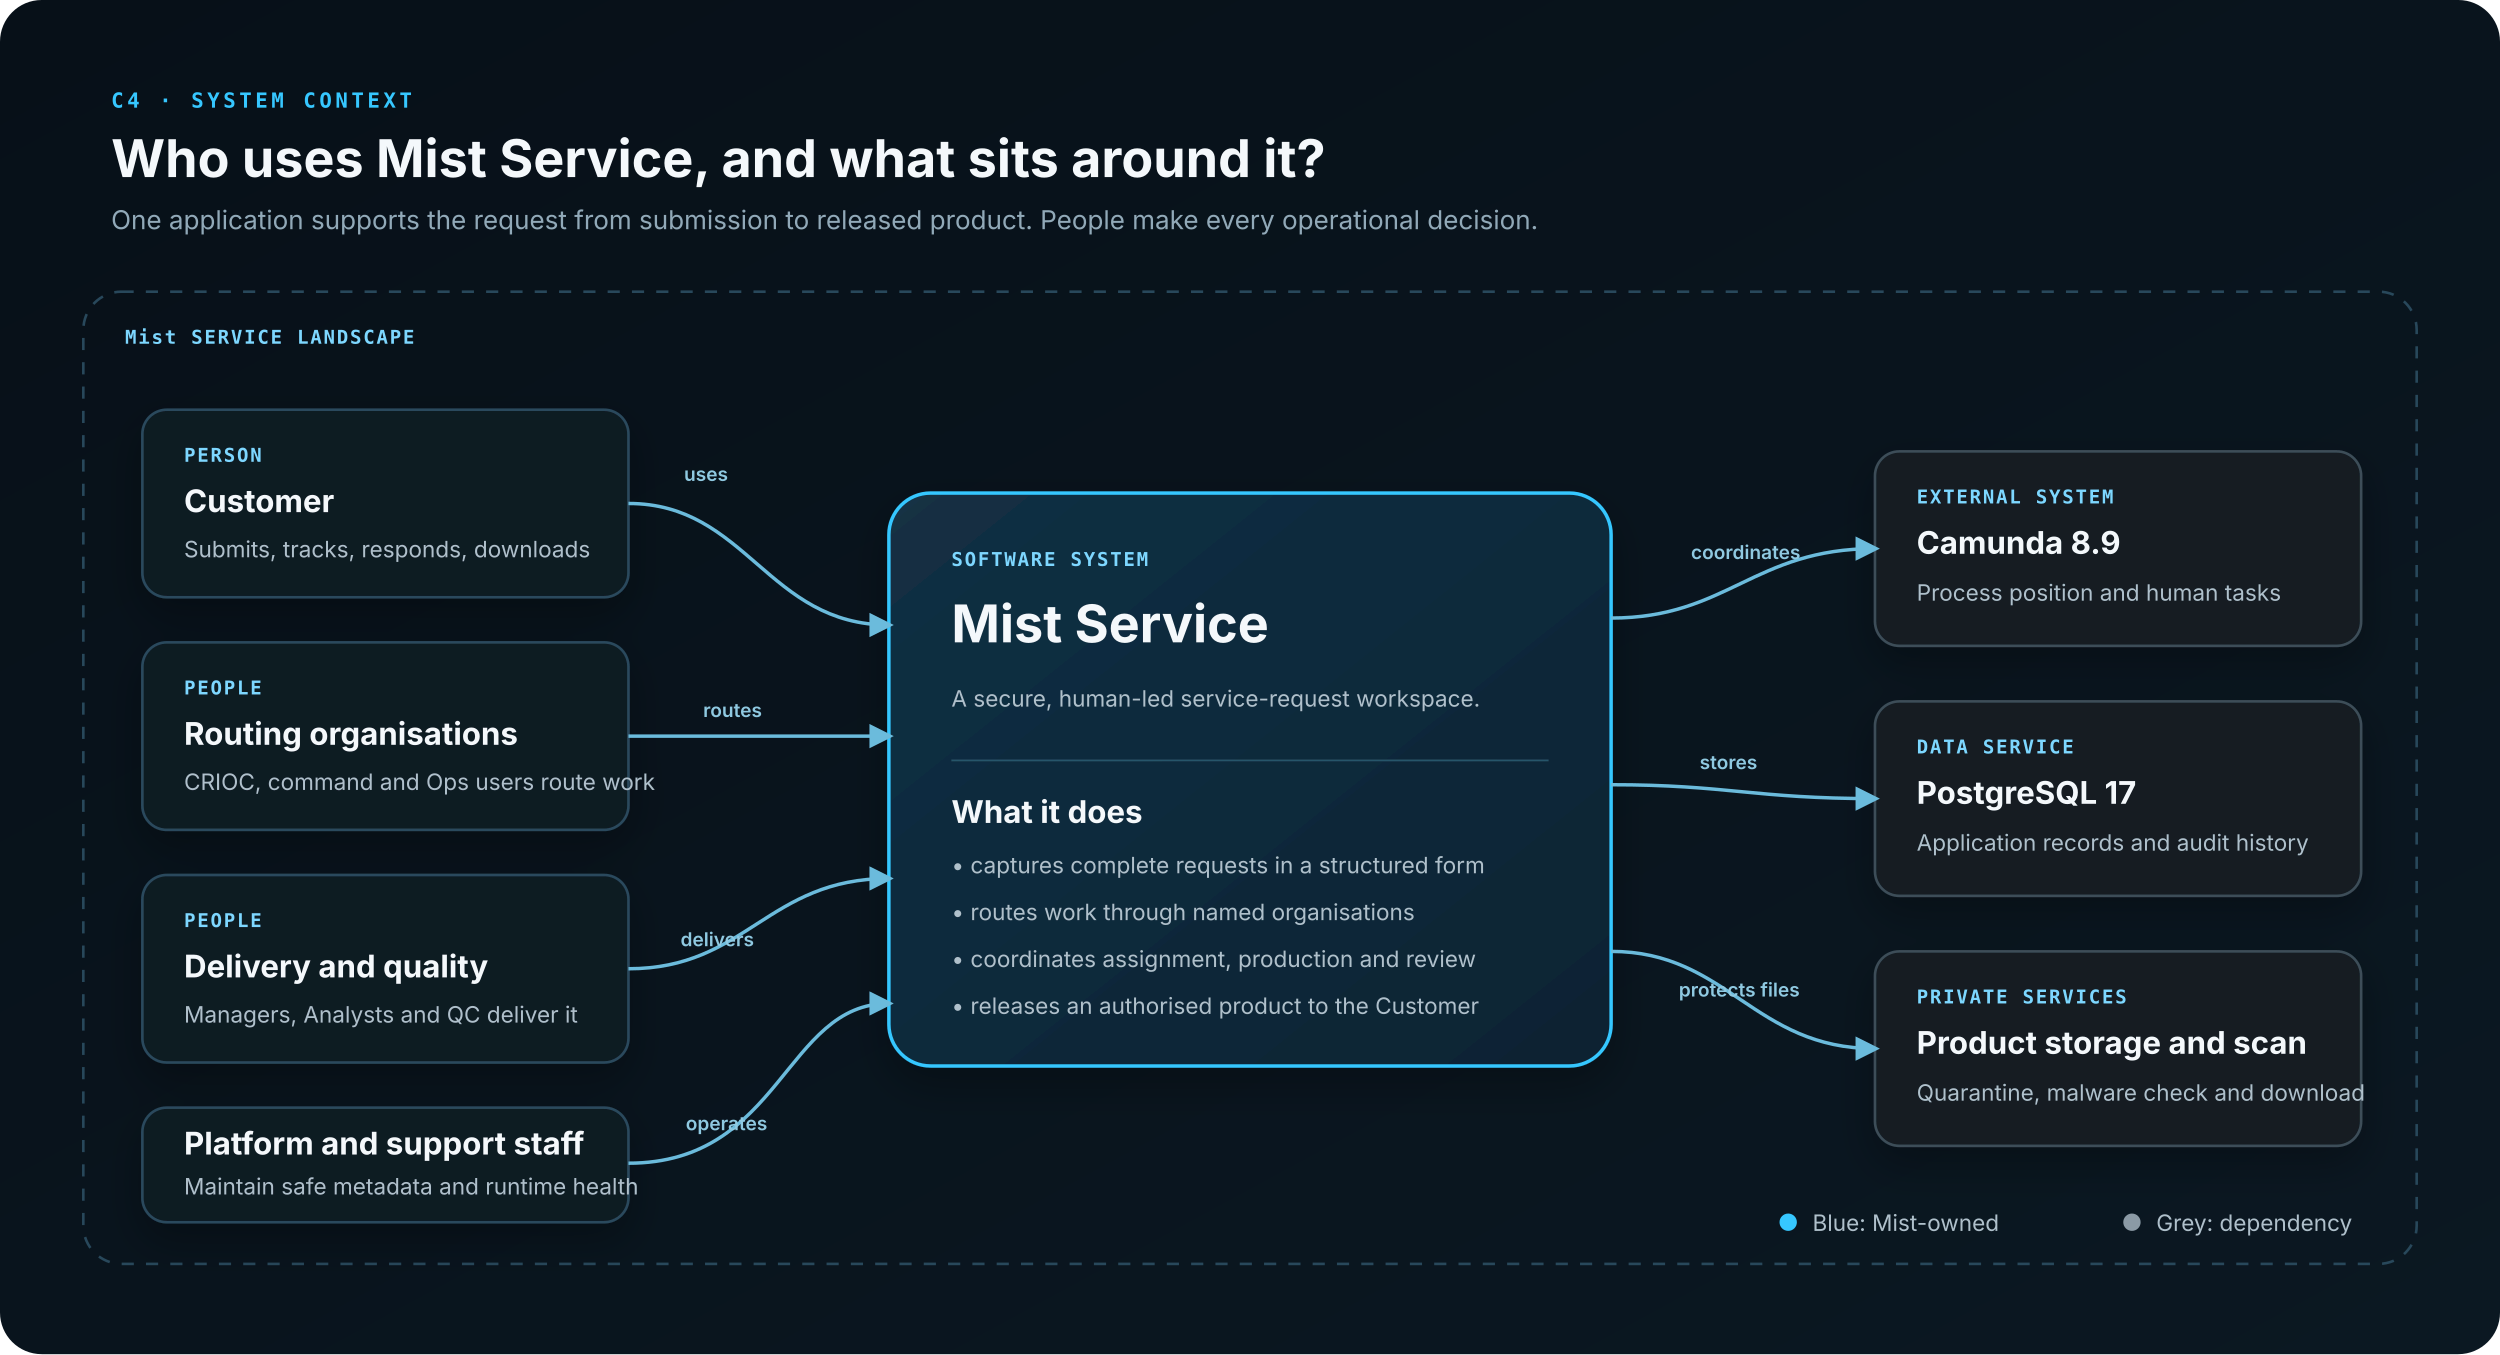
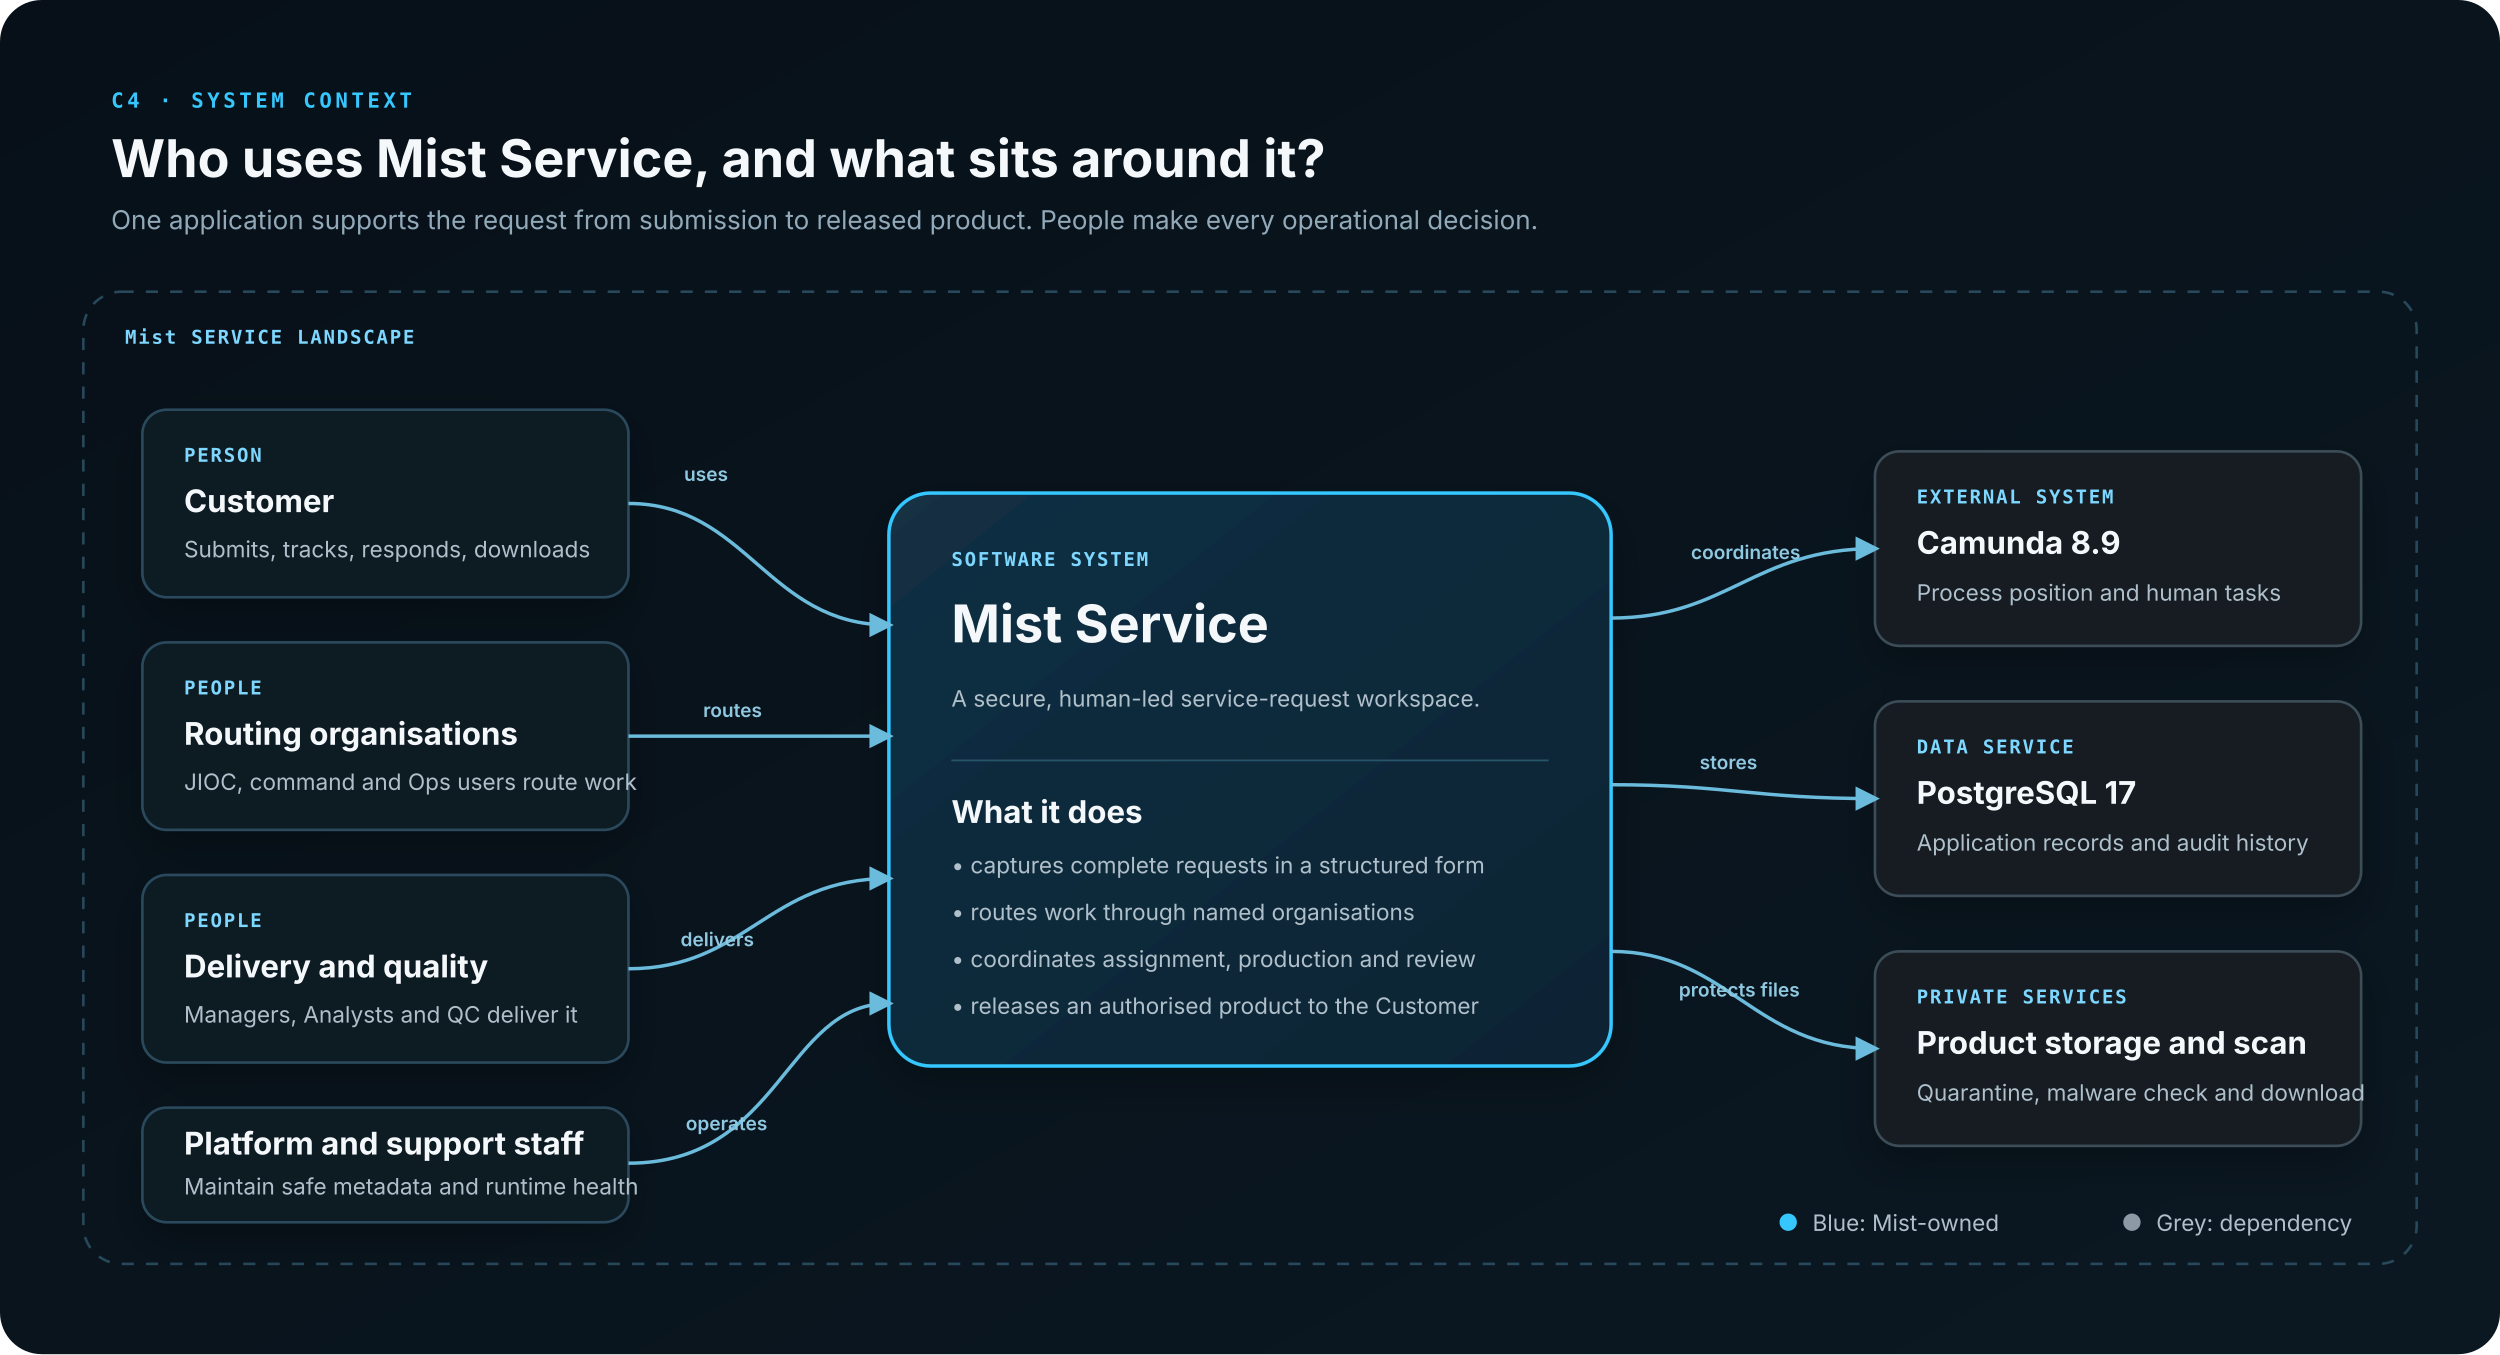
<svg xmlns="http://www.w3.org/2000/svg" width="1440" height="780" viewBox="0 0 1440 780" role="img" aria-labelledby="title desc">
  <defs>
    <linearGradient id="bg" x1="0" y1="0" x2="1" y2="1">
      <stop stop-color="#071018" />
      <stop offset="1" stop-color="#0b1822" />
    </linearGradient>
    <linearGradient id="core" x1="0" y1="0" x2="1" y2="1">
      <stop stop-color="#123044" />
      <stop offset="1" stop-color="#0d2332" />
    </linearGradient>
    <filter id="shadow" x="-20%" y="-20%" width="140%" height="140%">
      <feDropShadow dx="0" dy="10" stdDeviation="12" flood-color="#000" flood-opacity=".28" />
    </filter>
    <marker id="arrow" viewBox="0 0 10 10" refX="8" refY="5" markerWidth="7" markerHeight="7" orient="auto-start-reverse">
      <path d="M 0 0 L 10 5 L 0 10 z" fill="#6bbbdc" />
    </marker>
    <style>
      .title{font:700 30px Inter,Segoe UI,sans-serif;fill:#f4f8fb}.subtitle{font:400 15px Inter,Segoe UI,sans-serif;fill:#91a9b8}.eyebrow{font:700 12px ui-monospace,SFMono-Regular,Consolas,monospace;letter-spacing:2px;fill:#36c7ff}.name{font:700 18px Inter,Segoe UI,sans-serif;fill:#f4f8fb}.copy{font:400 13px Inter,Segoe UI,sans-serif;fill:#afc0cb}.tag{font:700 11px ui-monospace,SFMono-Regular,Consolas,monospace;letter-spacing:1px;fill:#7dd7ff}.person{fill:#0f1b24;stroke:#2b4a5d;stroke-width:1.5}.system{fill:url(#core);stroke:#36c7ff;stroke-width:2}.external{fill:#121b22;stroke:#3c4d58;stroke-width:1.5}.line{fill:none;stroke:#6bbbdc;stroke-width:2;marker-end:url(#arrow)}.line-label{font:600 11px Inter,Segoe UI,sans-serif;fill:#8fc9e1}.boundary{fill:none;stroke:#28485b;stroke-width:1.5;stroke-dasharray:7 7}
    </style>
  </defs>
  <rect width="1440" height="780" rx="24" fill="url(#bg)" />
  <text x="64" y="62" class="eyebrow">C4 · SYSTEM CONTEXT</text>
  <text x="64" y="102" class="title">Who uses Mist Service, and what sits around it?</text>
  <text x="64" y="132" class="subtitle">One application supports the request from submission to released product. People make every operational decision.</text>
  <rect x="48" y="168" width="1344" height="560" rx="22" class="boundary" />
  <text x="72" y="198" class="tag">Mist SERVICE LANDSCAPE</text>
  <g filter="url(#shadow)">
    <rect x="82" y="236" width="280" height="108" rx="14" class="person" />
    <text x="106" y="266" class="tag">PERSON</text>
    <text x="106" y="295" class="name">Customer</text>
    <text x="106" y="321" class="copy">Submits, tracks, responds, downloads</text>
    <rect x="82" y="370" width="280" height="108" rx="14" class="person" />
    <text x="106" y="400" class="tag">PEOPLE</text>
    <text x="106" y="429" class="name">Routing organisations</text>
-     <text x="106" y="455" class="copy">CRIOC, command and Ops users route work</text>
+     <text x="106" y="455" class="copy">JIOC, command and Ops users route work</text>
    <rect x="82" y="504" width="280" height="108" rx="14" class="person" />
    <text x="106" y="534" class="tag">PEOPLE</text>
    <text x="106" y="563" class="name">Delivery and quality</text>
    <text x="106" y="589" class="copy">Managers, Analysts and QC deliver it</text>
    <rect x="82" y="638" width="280" height="66" rx="14" class="person" />
    <text x="106" y="665" class="name">Platform and support staff</text>
    <text x="106" y="688" class="copy">Maintain safe metadata and runtime health</text>
    <rect x="512" y="284" width="416" height="330" rx="24" class="system" />
    <text x="548" y="326" class="tag">SOFTWARE SYSTEM</text>
    <text x="548" y="370" class="title">Mist Service</text>
    <text x="548" y="407" class="copy">A secure, human-led service-request workspace.</text>
    <line x1="548" y1="438" x2="892" y2="438" stroke="#28546b" />
    <text x="548" y="474" class="name">What it does</text>
    <text x="548" y="503" class="copy">• captures complete requests in a structured form</text>
    <text x="548" y="530" class="copy">• routes work through named organisations</text>
    <text x="548" y="557" class="copy">• coordinates assignment, production and review</text>
    <text x="548" y="584" class="copy">• releases an authorised product to the Customer</text>
    <rect x="1080" y="260" width="280" height="112" rx="14" class="external" />
    <text x="1104" y="290" class="tag">EXTERNAL SYSTEM</text>
    <text x="1104" y="319" class="name">Camunda 8.9</text>
    <text x="1104" y="346" class="copy">Process position and human tasks</text>
    <rect x="1080" y="404" width="280" height="112" rx="14" class="external" />
    <text x="1104" y="434" class="tag">DATA SERVICE</text>
    <text x="1104" y="463" class="name">PostgreSQL 17</text>
    <text x="1104" y="490" class="copy">Application records and audit history</text>
    <rect x="1080" y="548" width="280" height="112" rx="14" class="external" />
    <text x="1104" y="578" class="tag">PRIVATE SERVICES</text>
    <text x="1104" y="607" class="name">Product storage and scan</text>
    <text x="1104" y="634" class="copy">Quarantine, malware check and download</text>
  </g>
  <path d="M362 290 C430 290 442 360 512 360" class="line" />
  <text x="394" y="277" class="line-label">uses</text>
  <path d="M362 424 C438 424 440 424 512 424" class="line" />
  <text x="405" y="413" class="line-label">routes</text>
  <path d="M362 558 C430 558 442 506 512 506" class="line" />
  <text x="392" y="545" class="line-label">delivers</text>
  <path d="M362 670 C450 670 452 578 512 578" class="line" />
  <text x="395" y="651" class="line-label">operates</text>
  <path d="M928 356 C995 356 1010 316 1080 316" class="line" />
  <text x="974" y="322" class="line-label">coordinates</text>
  <path d="M928 452 C995 452 1010 460 1080 460" class="line" />
  <text x="979" y="443" class="line-label">stores</text>
  <path d="M928 548 C995 548 1010 604 1080 604" class="line" />
  <text x="967" y="574" class="line-label">protects files</text>
  <circle cx="1030" cy="704" r="5" fill="#36c7ff" />
  <text x="1044" y="709" class="copy">Blue: Mist-owned</text>
  <circle cx="1228" cy="704" r="5" fill="#8b9aa5" />
  <text x="1242" y="709" class="copy">Grey: dependency</text>
</svg>
